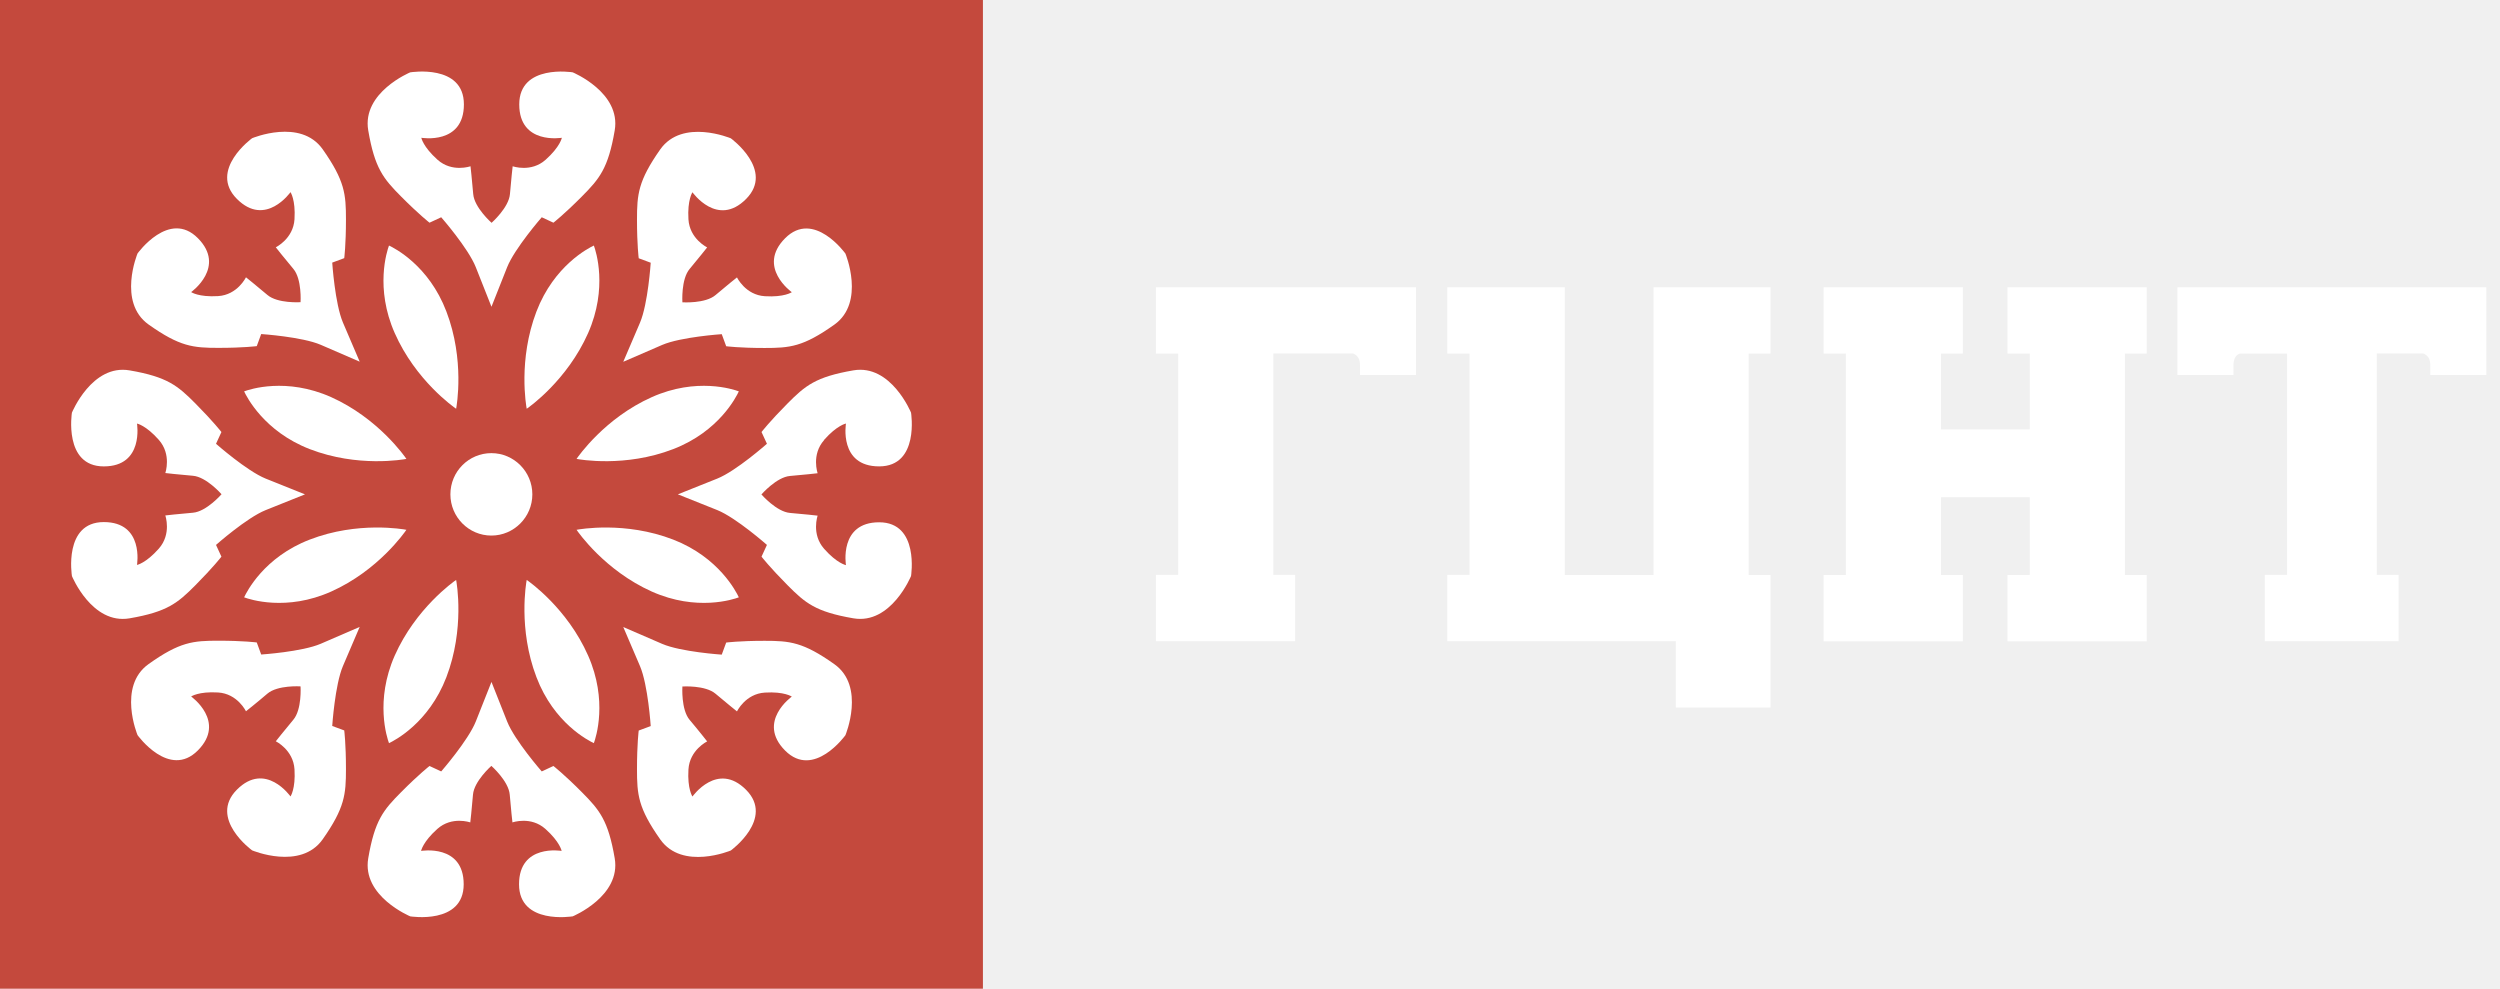
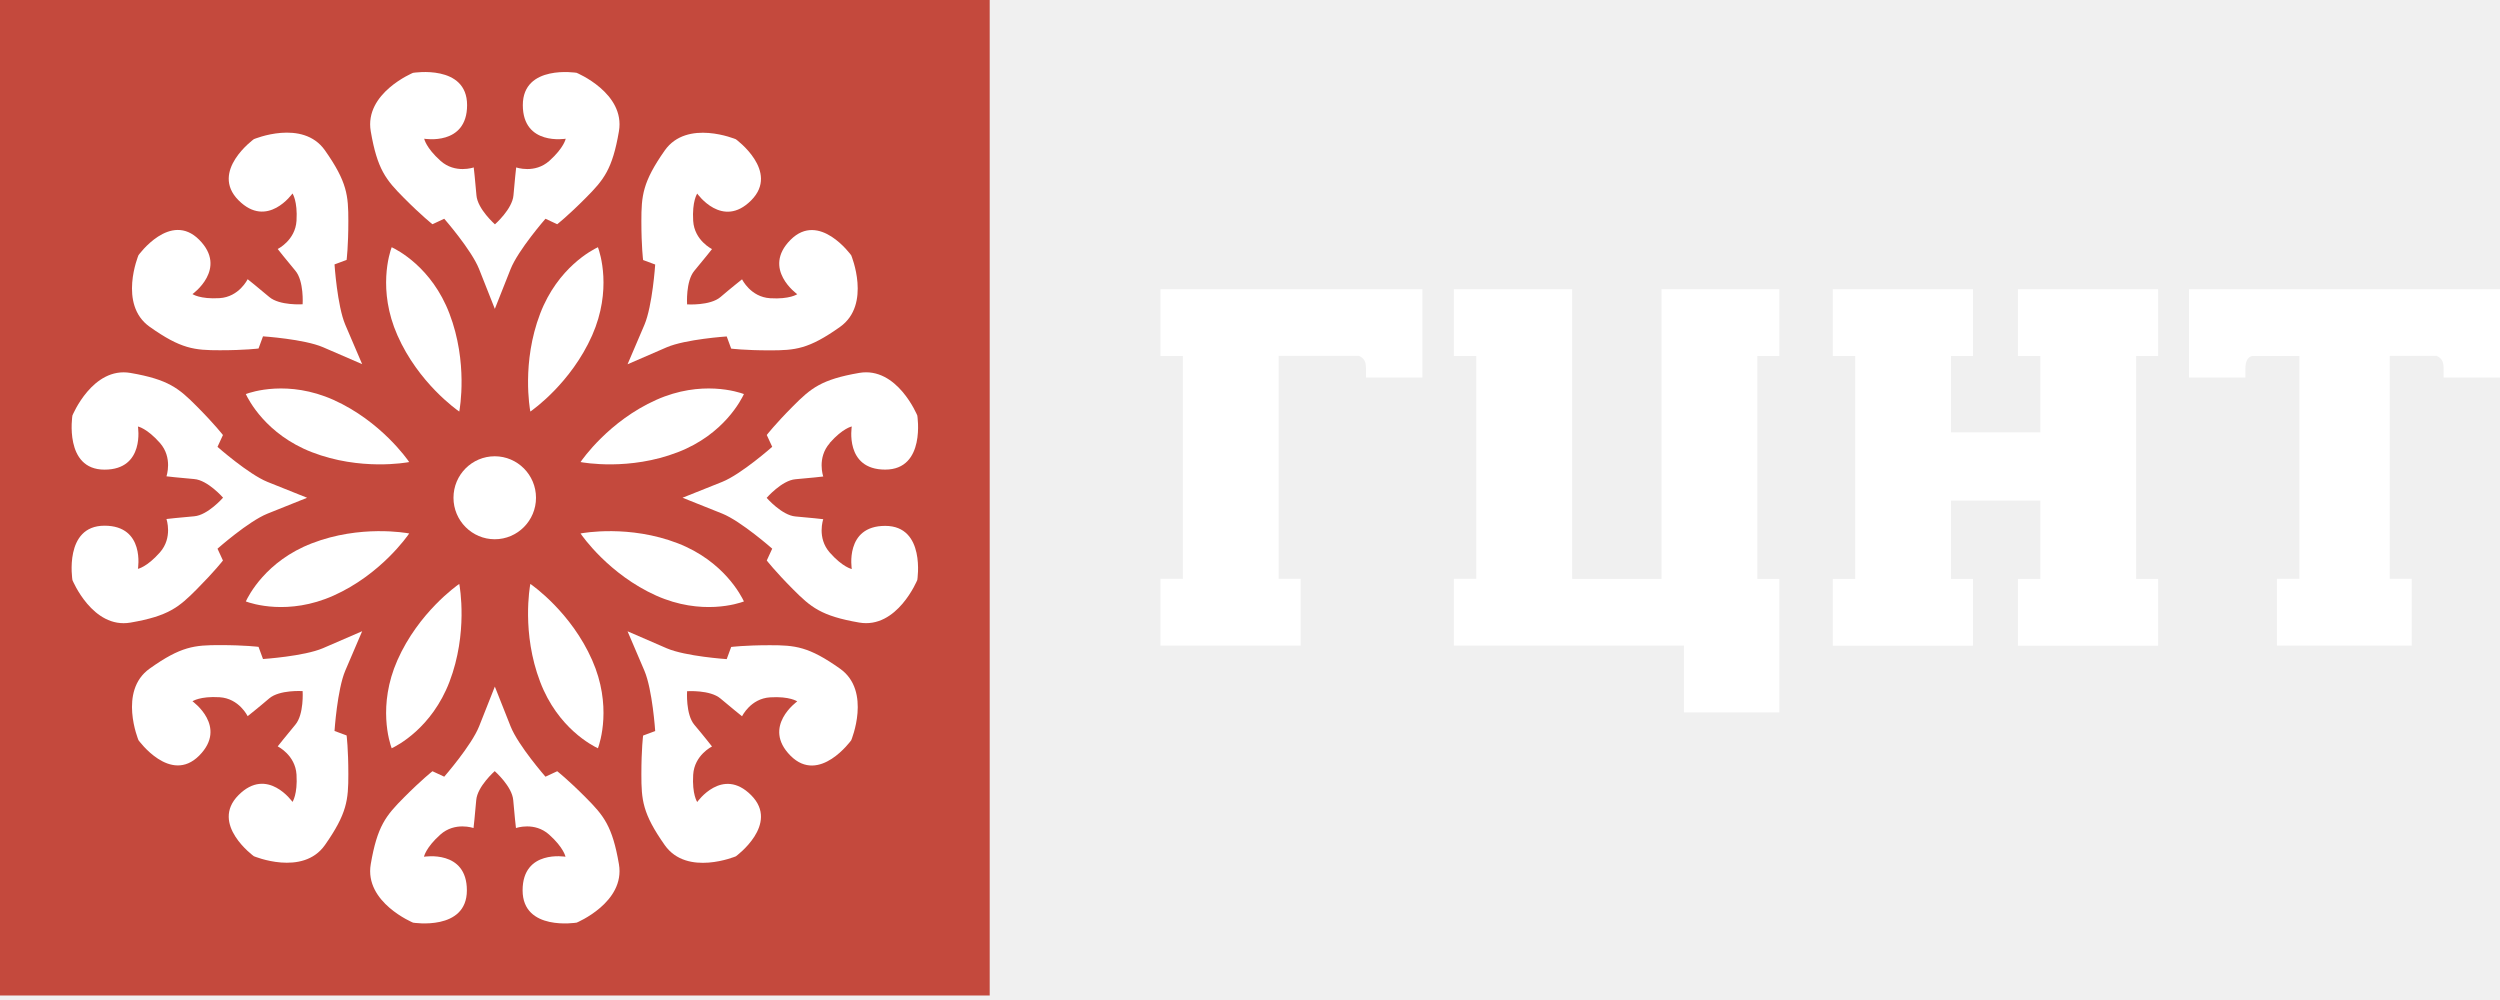
- <svg xmlns="http://www.w3.org/2000/svg" width="177" height="70" viewBox="0 0 177 70" fill="none">
-   <path d="M81.831 20.337H100.255V26.55H96.29V25.911C96.29 25.649 96.251 25.457 96.167 25.326C96.083 25.195 95.961 25.095 95.8 25.026H90.151V40.701H91.697V45.397H81.839V40.701H83.415V25.033H81.839V20.337H81.831Z" fill="white" />
-   <path d="M125.353 50.094H118.648V45.397H102.467V40.701H104.044V25.033H102.467V20.337H110.787V40.709H117.071V20.337H125.353V25.033H123.807V40.709H125.353V50.102V50.094Z" fill="white" />
-   <path d="M142.131 25.033V20.337H151.99V25.033H150.443V40.709H151.99V45.405H142.131V40.709H143.708V35.204H137.424V40.709H138.97V45.405H129.111V40.709H130.688V25.033H129.111V20.337H138.97V25.033H137.424V30.4H143.708V25.033H142.131Z" fill="white" />
-   <path d="M158.127 26.55H154.162V20.337H176.03V26.55H172.065V25.911C172.065 25.649 172.027 25.457 171.943 25.326C171.859 25.195 171.736 25.095 171.575 25.026H168.276V40.701H169.822V45.397H160.347V40.701H161.923V25.033H158.586C158.28 25.126 158.127 25.418 158.127 25.919V26.558V26.55Z" fill="white" />
-   <path d="M0 0L0 70H69.591V0H0Z" fill="#C4493D" />
-   <path d="M45.221 18.285C45.221 18.285 45.099 17.346 45.099 15.552C45.099 13.758 45.183 12.803 46.745 10.578C48.314 8.353 51.743 9.793 51.743 9.793C51.743 9.793 54.85 12.049 52.822 14.089C50.794 16.129 49.026 13.612 49.026 13.612C49.026 13.612 48.658 14.143 48.742 15.529C48.827 16.915 50.067 17.515 50.067 17.515C50.067 17.515 49.447 18.301 48.827 19.04C48.207 19.771 48.314 21.403 48.314 21.403C48.314 21.403 49.937 21.511 50.664 20.887C51.391 20.264 52.179 19.64 52.179 19.64C52.179 19.64 52.776 20.887 54.154 20.972C55.532 21.057 56.06 20.687 56.06 20.687C56.06 20.687 53.557 18.909 55.585 16.869C57.614 14.828 59.856 17.954 59.856 17.954C59.856 17.954 61.288 21.403 59.075 22.982C56.856 24.56 55.914 24.637 54.131 24.637C52.347 24.637 51.414 24.514 51.414 24.514L51.1 23.659C51.1 23.659 48.207 23.852 46.882 24.421C45.558 24.991 44.127 25.615 44.127 25.615C44.127 25.615 44.747 24.175 45.313 22.843C45.88 21.511 46.071 18.601 46.071 18.601L45.221 18.285Z" fill="white" />
-   <path d="M28.773 32.49C28.574 32.529 25.336 33.114 21.93 31.797C18.692 30.542 17.46 28.086 17.284 27.709C17.674 27.563 20.269 26.7 23.446 28.117C26.775 29.611 28.658 32.321 28.773 32.49Z" fill="white" />
-   <path d="M27.541 17.384C27.916 17.561 30.365 18.793 31.605 22.057C32.914 25.483 32.332 28.74 32.294 28.94C32.125 28.825 29.424 26.931 27.946 23.581C26.538 20.394 27.395 17.776 27.541 17.384Z" fill="white" />
-   <path d="M28.773 37.51C28.658 37.679 26.775 40.397 23.446 41.883C20.277 43.3 17.674 42.438 17.284 42.291C17.46 41.914 18.685 39.45 21.93 38.203C25.336 36.886 28.574 37.472 28.773 37.51Z" fill="white" />
-   <path d="M27.946 46.417C29.431 43.068 32.125 41.174 32.294 41.059C32.332 41.259 32.914 44.516 31.605 47.942C30.357 51.198 27.916 52.438 27.541 52.615C27.395 52.222 26.538 49.612 27.946 46.417Z" fill="white" />
-   <path d="M31.888 35C31.888 33.383 33.189 32.082 34.789 32.082C36.388 32.082 37.69 33.391 37.69 35C37.69 36.609 36.388 37.918 34.789 37.918C33.189 37.918 31.888 36.609 31.888 35Z" fill="white" />
-   <path d="M37.98 22.057C39.228 18.8 41.67 17.561 42.045 17.384C42.19 17.776 43.047 20.386 41.639 23.581C40.154 26.931 37.46 28.825 37.291 28.94C37.253 28.74 36.672 25.483 37.98 22.057Z" fill="white" />
-   <path d="M37.291 41.059C37.46 41.174 40.162 43.068 41.639 46.417C43.047 49.605 42.19 52.222 42.045 52.615C41.67 52.438 39.22 51.206 37.98 47.942C36.672 44.516 37.253 41.259 37.291 41.059Z" fill="white" />
-   <path d="M40.82 37.51C41.019 37.472 44.257 36.886 47.663 38.203C50.901 39.458 52.133 41.914 52.309 42.291C51.919 42.438 49.324 43.3 46.148 41.883C42.818 40.39 40.935 37.679 40.82 37.51Z" fill="white" />
-   <path d="M40.82 32.49C40.935 32.321 42.818 29.603 46.148 28.117C49.316 26.7 51.919 27.563 52.309 27.709C52.133 28.086 50.908 30.55 47.663 31.797C44.257 33.114 41.019 32.529 40.82 32.49Z" fill="white" />
-   <path d="M29.063 5.12C29.063 5.12 32.844 4.504 32.844 7.391C32.844 10.278 29.829 9.754 29.829 9.754C29.829 9.754 29.944 10.386 30.977 11.31C32.01 12.233 33.311 11.771 33.311 11.771C33.311 11.771 33.426 12.772 33.503 13.735C33.579 14.697 34.804 15.775 34.804 15.775C34.804 15.775 36.029 14.697 36.105 13.735C36.182 12.772 36.297 11.771 36.297 11.771C36.297 11.771 37.598 12.233 38.631 11.31C39.664 10.386 39.779 9.754 39.779 9.754C39.779 9.754 36.763 10.27 36.763 7.391C36.763 4.511 40.545 5.12 40.545 5.12C40.545 5.12 43.981 6.544 43.522 9.231C43.063 11.918 42.45 12.649 41.188 13.92C39.925 15.19 39.182 15.767 39.182 15.767L38.355 15.382C38.355 15.382 36.442 17.577 35.906 18.916C35.37 20.264 34.796 21.719 34.796 21.719C34.796 21.719 34.222 20.256 33.686 18.916C33.151 17.569 31.237 15.382 31.237 15.382L30.41 15.767C30.41 15.767 29.668 15.19 28.405 13.92C27.142 12.649 26.53 11.918 26.071 9.231C25.611 6.544 29.048 5.12 29.048 5.12H29.063Z" fill="white" />
-   <path d="M13.533 20.68C13.533 20.68 14.061 21.049 15.439 20.964C16.817 20.88 17.414 19.632 17.414 19.632C17.414 19.632 18.195 20.256 18.929 20.88C19.657 21.503 21.279 21.395 21.279 21.395C21.279 21.395 21.386 19.763 20.766 19.032C20.146 18.3 19.526 17.508 19.526 17.508C19.526 17.508 20.766 16.907 20.851 15.521C20.935 14.135 20.567 13.604 20.567 13.604C20.567 13.604 18.799 16.122 16.771 14.081C14.742 12.041 17.85 9.785 17.85 9.785C17.85 9.785 21.279 8.346 22.848 10.571C24.417 12.803 24.494 13.75 24.494 15.544C24.494 17.338 24.372 18.277 24.372 18.277L23.522 18.593C23.522 18.593 23.713 21.503 24.28 22.835C24.846 24.167 25.466 25.607 25.466 25.607C25.466 25.607 24.035 24.983 22.71 24.413C21.386 23.844 18.493 23.651 18.493 23.651L18.179 24.506C18.179 24.506 17.245 24.629 15.462 24.629C13.679 24.629 12.729 24.544 10.517 22.974C8.305 21.395 9.737 17.946 9.737 17.946C9.737 17.946 11.979 14.82 14.008 16.861C16.036 18.901 13.533 20.68 13.533 20.68Z" fill="white" />
-   <path d="M5.091 40.767C5.091 40.767 4.479 36.963 7.349 36.963C10.219 36.963 9.699 39.997 9.699 39.997C9.699 39.997 10.326 39.881 11.245 38.842C12.163 37.803 11.704 36.494 11.704 36.494C11.704 36.494 12.699 36.378 13.656 36.301C14.613 36.224 15.684 34.992 15.684 34.992C15.684 34.992 14.613 33.761 13.656 33.684C12.699 33.607 11.704 33.491 11.704 33.491C11.704 33.491 12.163 32.182 11.245 31.143C10.326 30.104 9.699 29.988 9.699 29.988C9.699 29.988 10.211 33.021 7.349 33.021C4.486 33.021 5.091 29.218 5.091 29.218C5.091 29.218 6.507 25.761 9.178 26.223C11.85 26.685 12.577 27.301 13.84 28.571C15.102 29.842 15.677 30.588 15.677 30.588L15.294 31.42C15.294 31.42 17.475 33.345 18.807 33.884C20.147 34.423 21.593 35 21.593 35C21.593 35 20.139 35.578 18.807 36.117C17.468 36.655 15.294 38.58 15.294 38.58L15.677 39.412C15.677 39.412 15.102 40.158 13.84 41.429C12.577 42.699 11.85 43.315 9.178 43.777C6.507 44.239 5.091 40.782 5.091 40.782V40.767Z" fill="white" />
-   <path d="M24.372 51.714C24.372 51.714 24.494 52.654 24.494 54.447C24.494 56.241 24.41 57.196 22.848 59.421C21.279 61.646 17.85 60.206 17.85 60.206C17.85 60.206 14.742 57.95 16.771 55.91C18.799 53.87 20.567 56.388 20.567 56.388C20.567 56.388 20.935 55.856 20.851 54.471C20.766 53.085 19.526 52.484 19.526 52.484C19.526 52.484 20.146 51.699 20.766 50.96C21.386 50.228 21.279 48.596 21.279 48.596C21.279 48.596 19.657 48.488 18.929 49.112C18.202 49.736 17.414 50.359 17.414 50.359C17.414 50.359 16.817 49.112 15.439 49.027C14.061 48.943 13.533 49.312 13.533 49.312C13.533 49.312 16.036 51.091 14.008 53.131C11.979 55.171 9.737 52.045 9.737 52.045C9.737 52.045 8.305 48.596 10.517 47.018C12.729 45.44 13.679 45.362 15.462 45.362C17.245 45.362 18.179 45.486 18.179 45.486L18.493 46.34C18.493 46.34 21.386 46.148 22.71 45.578C24.035 45.008 25.466 44.385 25.466 44.385C25.466 44.385 24.846 45.825 24.28 47.156C23.713 48.488 23.522 51.399 23.522 51.399L24.372 51.714Z" fill="white" />
-   <path d="M40.529 64.879C40.529 64.879 36.748 65.495 36.748 62.608C36.748 59.721 39.764 60.245 39.764 60.245C39.764 60.245 39.649 59.613 38.616 58.689C37.582 57.766 36.281 58.227 36.281 58.227C36.281 58.227 36.166 57.227 36.09 56.264C36.013 55.302 34.789 54.224 34.789 54.224C34.789 54.224 33.564 55.302 33.487 56.264C33.411 57.227 33.296 58.227 33.296 58.227C33.296 58.227 31.995 57.766 30.962 58.689C29.928 59.613 29.813 60.245 29.813 60.245C29.813 60.245 32.829 59.729 32.829 62.608C32.829 65.488 29.048 64.879 29.048 64.879C29.048 64.879 25.611 63.455 26.071 60.768C26.53 58.074 27.142 57.35 28.405 56.079C29.668 54.809 30.41 54.232 30.41 54.232L31.237 54.617C31.237 54.617 33.151 52.422 33.686 51.083C34.222 49.735 34.796 48.28 34.796 48.28C34.796 48.28 35.37 49.743 35.906 51.083C36.442 52.43 38.355 54.617 38.355 54.617L39.182 54.232C39.182 54.232 39.925 54.809 41.188 56.079C42.45 57.35 43.063 58.081 43.522 60.768C43.981 63.455 40.545 64.879 40.545 64.879H40.529Z" fill="white" />
-   <path d="M56.06 49.32C56.06 49.32 55.532 48.95 54.154 49.035C52.776 49.12 52.179 50.367 52.179 50.367C52.179 50.367 51.398 49.743 50.664 49.12C49.937 48.496 48.314 48.604 48.314 48.604C48.314 48.604 48.207 50.236 48.827 50.968C49.447 51.699 50.067 52.492 50.067 52.492C50.067 52.492 48.827 53.093 48.742 54.478C48.658 55.864 49.026 56.395 49.026 56.395C49.026 56.395 50.794 53.878 52.822 55.918C54.85 57.958 51.743 60.214 51.743 60.214C51.743 60.214 48.314 61.654 46.745 59.429C45.176 57.204 45.099 56.249 45.099 54.455C45.099 52.661 45.221 51.722 45.221 51.722L46.071 51.406C46.071 51.406 45.88 48.496 45.313 47.164C44.747 45.832 44.127 44.393 44.127 44.393C44.127 44.393 45.558 45.016 46.882 45.586C48.207 46.156 51.1 46.348 51.1 46.348L51.414 45.493C51.414 45.493 52.347 45.37 54.131 45.37C55.914 45.37 56.864 45.455 59.075 47.026C61.295 48.604 59.856 52.053 59.856 52.053C59.856 52.053 57.614 55.179 55.585 53.139C53.557 51.099 56.06 49.32 56.06 49.32Z" fill="white" />
-   <path d="M58.348 31.157C57.43 32.197 57.889 33.505 57.889 33.505C57.889 33.505 56.894 33.621 55.937 33.698C54.98 33.775 53.909 35.007 53.909 35.007C53.909 35.007 54.98 36.239 55.937 36.316C56.894 36.393 57.889 36.508 57.889 36.508C57.889 36.508 57.43 37.817 58.348 38.856C59.267 39.896 59.894 40.011 59.894 40.011C59.894 40.011 59.382 36.978 62.244 36.978C65.107 36.978 64.502 40.781 64.502 40.781C64.502 40.781 63.086 44.238 60.415 43.776C57.736 43.314 57.016 42.698 55.754 41.428C54.491 40.157 53.916 39.411 53.916 39.411L54.299 38.579C54.299 38.579 52.118 36.654 50.786 36.115C49.447 35.577 47.992 34.999 47.992 34.999C47.992 34.999 49.447 34.422 50.786 33.883C52.125 33.344 54.299 31.419 54.299 31.419L53.916 30.588C53.916 30.588 54.491 29.841 55.754 28.57C57.016 27.3 57.744 26.684 60.415 26.222C63.086 25.76 64.502 29.217 64.502 29.217C64.502 29.217 65.115 33.02 62.244 33.02C59.374 33.02 59.894 29.987 59.894 29.987C59.894 29.987 59.267 30.102 58.348 31.142V31.157Z" fill="white" />
+ <svg xmlns="http://www.w3.org/2000/svg" width="140" height="56" viewBox="0 0 140 56" fill="none">
+   <path d="M64.981 16.195H79.653V21.143H76.495V20.635C76.495 20.426 76.465 20.273 76.398 20.169C76.331 20.064 76.233 19.985 76.105 19.929H71.607V32.413H72.838V36.154H64.987V32.413H66.242V19.936H64.987V16.195H64.981Z" fill="white" />
+   <path d="M99.641 39.894H94.302V36.154H81.415V32.413H82.671V19.936H81.415V16.195H88.041V32.419H93.046V16.195H99.641V19.936H98.41V32.419H99.641V39.9V39.894Z" fill="white" />
+   <path d="M113.004 19.936V16.195H120.855V19.936H119.624V32.419H120.855V36.16H113.004V32.419H114.259V28.035H109.255V32.419H110.486V36.16H102.635V32.419H103.891V19.936H102.635V16.195H110.486V19.936H109.255V24.209H114.259V19.936H113.004Z" fill="white" />
+   <path d="M125.743 21.143H122.585V16.195H140.001V21.143H136.843V20.635C136.843 20.426 136.813 20.273 136.745 20.169C136.678 20.064 136.581 19.985 136.453 19.929H133.826V32.413H135.057V36.154H127.51V32.413H128.766V19.936H126.108C125.864 20.009 125.743 20.242 125.743 20.641V21.15V21.143Z" fill="white" />
+   <path d="M0 -4.95911e-05L0 55.748H55.423V-4.95911e-05H0Z" fill="#C4493D" />
+   <path d="M36.014 14.562C36.014 14.562 35.917 13.813 35.917 12.385C35.917 10.956 35.984 10.196 37.227 8.424C38.477 6.652 41.208 7.798 41.208 7.798C41.208 7.798 43.683 9.595 42.067 11.22C40.452 12.845 39.044 10.84 39.044 10.84C39.044 10.84 38.751 11.263 38.818 12.367C38.885 13.47 39.873 13.948 39.873 13.948C39.873 13.948 39.379 14.574 38.885 15.162C38.392 15.745 38.477 17.045 38.477 17.045C38.477 17.045 39.769 17.131 40.348 16.634C40.928 16.137 41.555 15.641 41.555 15.641C41.555 15.641 42.031 16.634 43.128 16.701C44.225 16.769 44.646 16.475 44.646 16.475C44.646 16.475 42.653 15.058 44.268 13.433C45.883 11.809 47.669 14.298 47.669 14.298C47.669 14.298 48.809 17.045 47.048 18.302C45.28 19.559 44.53 19.62 43.11 19.62C41.689 19.62 40.946 19.522 40.946 19.522L40.696 18.841C40.696 18.841 38.392 18.995 37.337 19.448C36.282 19.902 35.143 20.399 35.143 20.399C35.143 20.399 35.636 19.252 36.087 18.191C36.538 17.131 36.691 14.813 36.691 14.813L36.014 14.562Z" fill="white" />
+   <path d="M22.915 25.875C22.757 25.906 20.178 26.372 17.466 25.323C14.887 24.324 13.906 22.368 13.766 22.067C14.076 21.951 16.143 21.264 18.673 22.392C21.324 23.582 22.824 25.74 22.915 25.875Z" fill="white" />
+   <path d="M21.934 13.844C22.232 13.985 24.183 14.966 25.171 17.566C26.213 20.294 25.75 22.888 25.719 23.047C25.585 22.955 23.433 21.447 22.257 18.78C21.135 16.241 21.818 14.156 21.934 13.844Z" fill="white" />
+   <path d="M22.915 29.874C22.824 30.009 21.324 32.173 18.673 33.356C16.149 34.484 14.076 33.798 13.766 33.681C13.906 33.381 14.881 31.419 17.466 30.425C20.178 29.377 22.757 29.843 22.915 29.874Z" fill="white" />
+   <path d="M22.257 36.967C23.439 34.3 25.585 32.791 25.719 32.699C25.75 32.859 26.213 35.452 25.171 38.181C24.177 40.775 22.232 41.762 21.934 41.903C21.818 41.59 21.135 39.511 22.257 36.967Z" fill="white" />
+   <path d="M25.395 27.875C25.395 26.587 26.432 25.551 27.706 25.551C28.98 25.551 30.016 26.593 30.016 27.875C30.016 29.156 28.98 30.198 27.706 30.198C26.432 30.198 25.395 29.156 25.395 27.875Z" fill="white" />
+   <path d="M30.248 17.566C31.241 14.972 33.186 13.985 33.484 13.844C33.6 14.156 34.283 16.235 33.161 18.78C31.979 21.447 29.833 22.955 29.699 23.047C29.669 22.888 29.205 20.294 30.248 17.566Z" fill="white" />
+   <path d="M29.699 32.699C29.833 32.791 31.985 34.3 33.161 36.967C34.283 39.505 33.6 41.59 33.484 41.903C33.186 41.762 31.235 40.781 30.248 38.181C29.205 35.452 29.669 32.859 29.699 32.699Z" fill="white" />
+   <path d="M32.51 29.874C32.668 29.843 35.247 29.377 37.959 30.425C40.538 31.425 41.519 33.381 41.66 33.681C41.349 33.798 39.282 34.484 36.752 33.356C34.101 32.167 32.601 30.009 32.51 29.874Z" fill="white" />
+   <path d="M32.51 25.875C32.601 25.74 34.101 23.576 36.752 22.392C39.276 21.264 41.349 21.951 41.66 22.067C41.519 22.368 40.544 24.33 37.959 25.323C35.247 26.372 32.668 25.906 32.51 25.875Z" fill="white" />
+   <path d="M23.146 4.077C23.146 4.077 26.157 3.587 26.157 5.886C26.157 8.185 23.755 7.768 23.755 7.768C23.755 7.768 23.847 8.271 24.67 9.007C25.492 9.743 26.529 9.375 26.529 9.375C26.529 9.375 26.62 10.172 26.681 10.938C26.742 11.705 27.717 12.563 27.717 12.563C27.717 12.563 28.693 11.705 28.754 10.938C28.815 10.172 28.906 9.375 28.906 9.375C28.906 9.375 29.942 9.743 30.765 9.007C31.588 8.271 31.68 7.768 31.68 7.768C31.68 7.768 29.278 8.179 29.278 5.886C29.278 3.593 32.289 4.077 32.289 4.077C32.289 4.077 35.026 5.211 34.66 7.351C34.295 9.491 33.807 10.074 32.801 11.085C31.796 12.097 31.204 12.557 31.204 12.557L30.546 12.25C30.546 12.25 29.022 13.998 28.595 15.065C28.169 16.138 27.711 17.297 27.711 17.297C27.711 17.297 27.254 16.132 26.828 15.065C26.401 13.992 24.877 12.25 24.877 12.25L24.218 12.557C24.218 12.557 23.627 12.097 22.621 11.085C21.616 10.074 21.128 9.491 20.762 7.351C20.396 5.211 23.133 4.077 23.133 4.077H23.146Z" fill="white" />
+   <path d="M10.778 16.469C10.778 16.469 11.198 16.763 12.296 16.696C13.393 16.628 13.868 15.635 13.868 15.635C13.868 15.635 14.49 16.131 15.075 16.628C15.655 17.125 16.947 17.039 16.947 17.039C16.947 17.039 17.032 15.739 16.538 15.157C16.045 14.574 15.551 13.943 15.551 13.943C15.551 13.943 16.538 13.464 16.605 12.361C16.672 11.257 16.38 10.834 16.38 10.834C16.38 10.834 14.972 12.839 13.356 11.214C11.741 9.589 14.216 7.793 14.216 7.793C14.216 7.793 16.947 6.646 18.196 8.418C19.446 10.196 19.507 10.95 19.507 12.379C19.507 13.808 19.41 14.556 19.41 14.556L18.733 14.807C18.733 14.807 18.885 17.125 19.336 18.186C19.787 19.246 20.281 20.393 20.281 20.393C20.281 20.393 19.141 19.896 18.087 19.443C17.032 18.989 14.728 18.835 14.728 18.835L14.478 19.516C14.478 19.516 13.734 19.614 12.314 19.614C10.894 19.614 10.138 19.547 8.376 18.296C6.614 17.039 7.754 14.292 7.754 14.292C7.754 14.292 9.54 11.803 11.156 13.428C12.771 15.052 10.778 16.469 10.778 16.469Z" fill="white" />
+   <path d="M4.054 32.468C4.054 32.468 3.567 29.439 5.853 29.439C8.139 29.439 7.724 31.855 7.724 31.855C7.724 31.855 8.224 31.763 8.955 30.935C9.687 30.107 9.321 29.065 9.321 29.065C9.321 29.065 10.114 28.973 10.876 28.912C11.637 28.85 12.491 27.869 12.491 27.869C12.491 27.869 11.637 26.888 10.876 26.827C10.114 26.766 9.321 26.674 9.321 26.674C9.321 26.674 9.687 25.631 8.955 24.803C8.224 23.976 7.724 23.884 7.724 23.884C7.724 23.884 8.132 26.3 5.853 26.3C3.573 26.3 4.054 23.271 4.054 23.271C4.054 23.271 5.182 20.517 7.309 20.885C9.437 21.253 10.016 21.744 11.022 22.756C12.028 23.767 12.485 24.362 12.485 24.362L12.18 25.024C12.18 25.024 13.917 26.557 14.978 26.986C16.045 27.416 17.197 27.875 17.197 27.875C17.197 27.875 16.039 28.335 14.978 28.765C13.911 29.194 12.18 30.727 12.18 30.727L12.485 31.389C12.485 31.389 12.028 31.983 11.022 32.995C10.016 34.007 9.437 34.498 7.309 34.865C5.182 35.233 4.054 32.48 4.054 32.48V32.468Z" fill="white" />
+   <path d="M19.41 41.185C19.41 41.185 19.507 41.933 19.507 43.362C19.507 44.79 19.44 45.551 18.196 47.323C16.947 49.095 14.216 47.948 14.216 47.948C14.216 47.948 11.741 46.151 13.356 44.527C14.972 42.902 16.38 44.907 16.38 44.907C16.38 44.907 16.672 44.484 16.605 43.38C16.538 42.276 15.551 41.798 15.551 41.798C15.551 41.798 16.045 41.173 16.538 40.584C17.032 40.002 16.947 38.702 16.947 38.702C16.947 38.702 15.655 38.616 15.075 39.112C14.496 39.609 13.868 40.106 13.868 40.106C13.868 40.106 13.393 39.112 12.296 39.045C11.198 38.977 10.778 39.272 10.778 39.272C10.778 39.272 12.771 40.688 11.156 42.313C9.54 43.938 7.754 41.449 7.754 41.449C7.754 41.449 6.614 38.702 8.376 37.445C10.138 36.188 10.894 36.126 12.314 36.126C13.734 36.126 14.478 36.224 14.478 36.224L14.728 36.905C14.728 36.905 17.032 36.752 18.087 36.298C19.141 35.844 20.281 35.348 20.281 35.348C20.281 35.348 19.787 36.494 19.336 37.555C18.885 38.616 18.733 40.934 18.733 40.934L19.41 41.185Z" fill="white" />
+   <path d="M32.277 51.669C32.277 51.669 29.266 52.159 29.266 49.86C29.266 47.561 31.668 47.978 31.668 47.978C31.668 47.978 31.576 47.475 30.753 46.739C29.93 46.003 28.894 46.371 28.894 46.371C28.894 46.371 28.802 45.574 28.741 44.808C28.681 44.041 27.705 43.183 27.705 43.183C27.705 43.183 26.73 44.041 26.669 44.808C26.608 45.574 26.517 46.371 26.517 46.371C26.517 46.371 25.48 46.003 24.657 46.739C23.834 47.475 23.743 47.978 23.743 47.978C23.743 47.978 26.145 47.567 26.145 49.86C26.145 52.153 23.133 51.669 23.133 51.669C23.133 51.669 20.396 50.535 20.762 48.395C21.128 46.249 21.616 45.672 22.621 44.66C23.627 43.649 24.218 43.189 24.218 43.189L24.877 43.495C24.877 43.495 26.401 41.748 26.828 40.681C27.254 39.608 27.711 38.449 27.711 38.449C27.711 38.449 28.169 39.614 28.595 40.681C29.022 41.754 30.546 43.495 30.546 43.495L31.204 43.189C31.204 43.189 31.796 43.649 32.801 44.66C33.807 45.672 34.295 46.255 34.66 48.395C35.026 50.535 32.289 51.669 32.289 51.669H32.277Z" fill="white" />
+   <path d="M44.646 39.278C44.646 39.278 44.225 38.983 43.128 39.051C42.031 39.118 41.555 40.112 41.555 40.112C41.555 40.112 40.934 39.615 40.348 39.118C39.769 38.622 38.477 38.708 38.477 38.708C38.477 38.708 38.392 40.007 38.885 40.59C39.379 41.172 39.873 41.804 39.873 41.804C39.873 41.804 38.885 42.282 38.818 43.386C38.751 44.489 39.044 44.913 39.044 44.913C39.044 44.913 40.452 42.908 42.067 44.532C43.683 46.157 41.208 47.954 41.208 47.954C41.208 47.954 38.477 49.1 37.227 47.328C35.978 45.556 35.917 44.796 35.917 43.367C35.917 41.939 36.014 41.191 36.014 41.191L36.691 40.939C36.691 40.939 36.538 38.622 36.087 37.561C35.636 36.5 35.143 35.353 35.143 35.353C35.143 35.353 36.282 35.85 37.337 36.304C38.392 36.758 40.696 36.911 40.696 36.911L40.946 36.23C40.946 36.23 41.689 36.132 43.11 36.132C44.53 36.132 45.286 36.2 47.048 37.45C48.815 38.708 47.669 41.454 47.669 41.454C47.669 41.454 45.883 43.944 44.268 42.319C42.653 40.694 44.646 39.278 44.646 39.278Z" fill="white" />
+   <path d="M46.468 24.814C45.737 25.642 46.102 26.684 46.102 26.684C46.102 26.684 45.31 26.776 44.548 26.837C43.786 26.898 42.933 27.88 42.933 27.88C42.933 27.88 43.786 28.861 44.548 28.922C45.31 28.983 46.102 29.075 46.102 29.075C46.102 29.075 45.737 30.118 46.468 30.945C47.2 31.773 47.7 31.865 47.7 31.865C47.7 31.865 47.291 29.449 49.571 29.449C51.851 29.449 51.369 32.478 51.369 32.478C51.369 32.478 50.242 35.231 48.114 34.863C45.981 34.495 45.408 34.005 44.402 32.993C43.396 31.982 42.939 31.387 42.939 31.387L43.244 30.725C43.244 30.725 41.506 29.192 40.446 28.762C39.379 28.333 38.221 27.873 38.221 27.873C38.221 27.873 39.379 27.414 40.446 26.984C41.512 26.555 43.244 25.022 43.244 25.022L42.939 24.36C42.939 24.36 43.396 23.765 44.402 22.754C45.408 21.742 45.987 21.251 48.114 20.883C50.242 20.516 51.369 23.269 51.369 23.269C51.369 23.269 51.857 26.298 49.571 26.298C47.285 26.298 47.7 23.882 47.7 23.882C47.7 23.882 47.2 23.974 46.468 24.802V24.814Z" fill="white" />
</svg>
